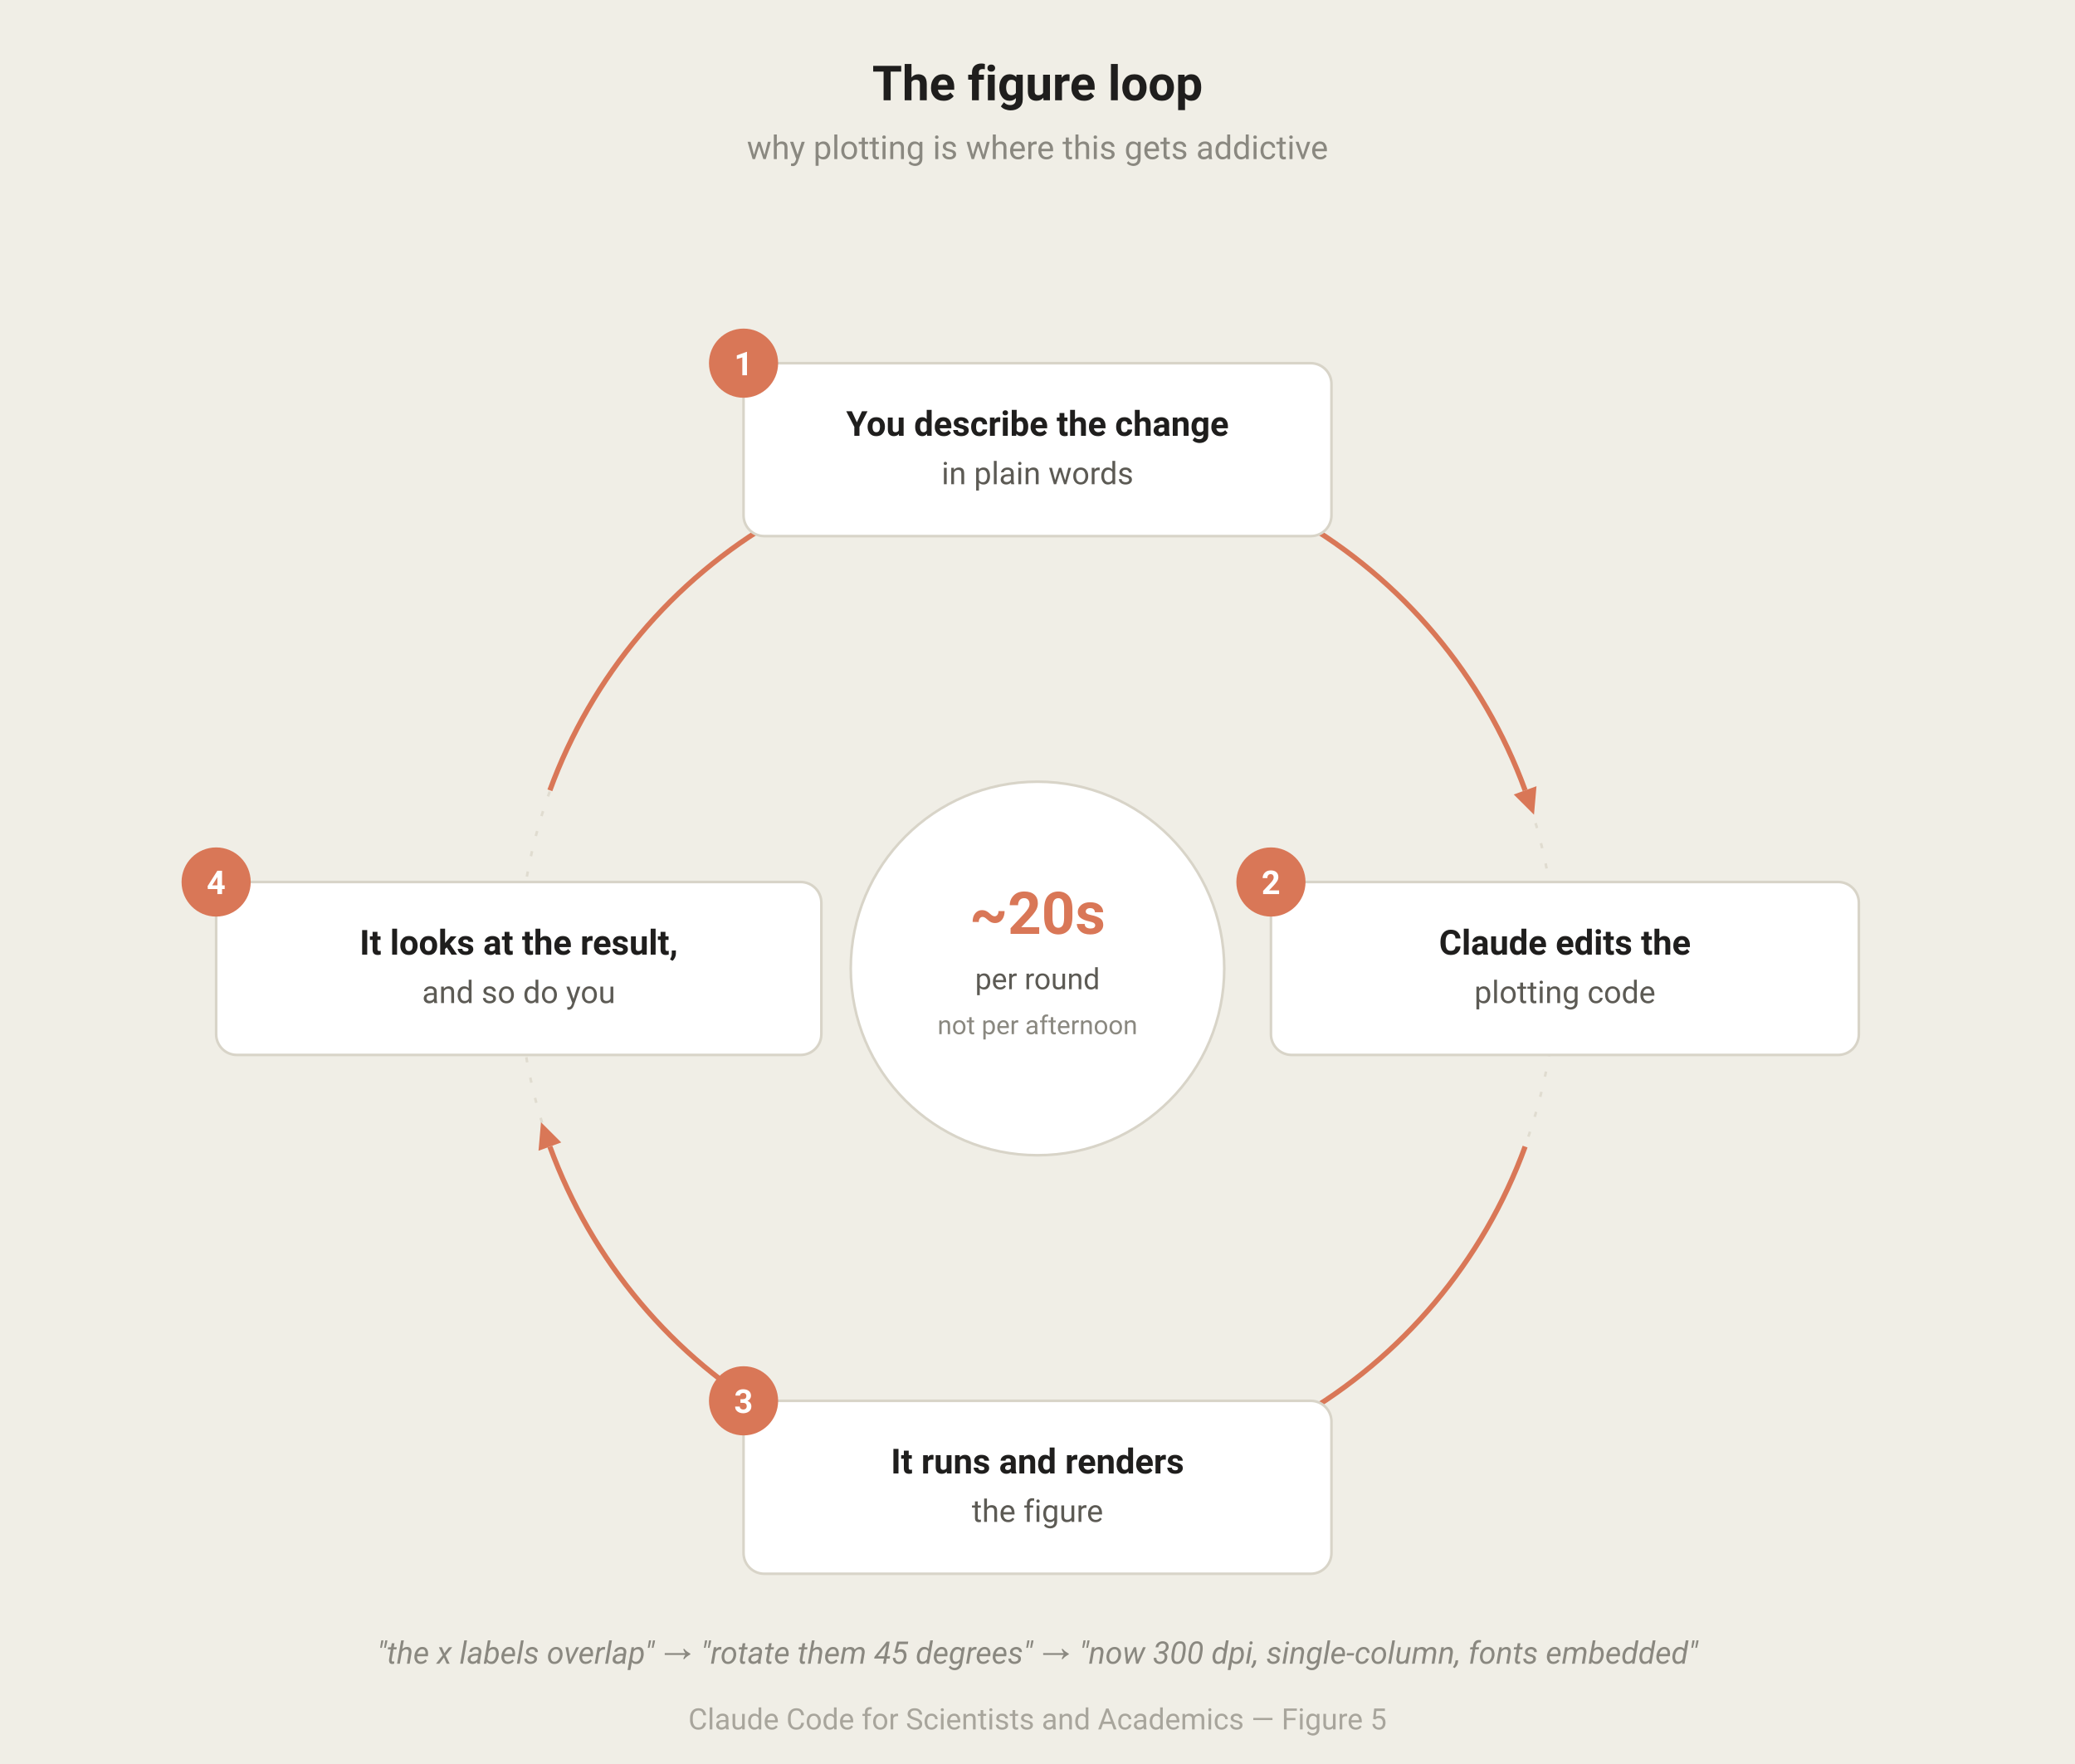
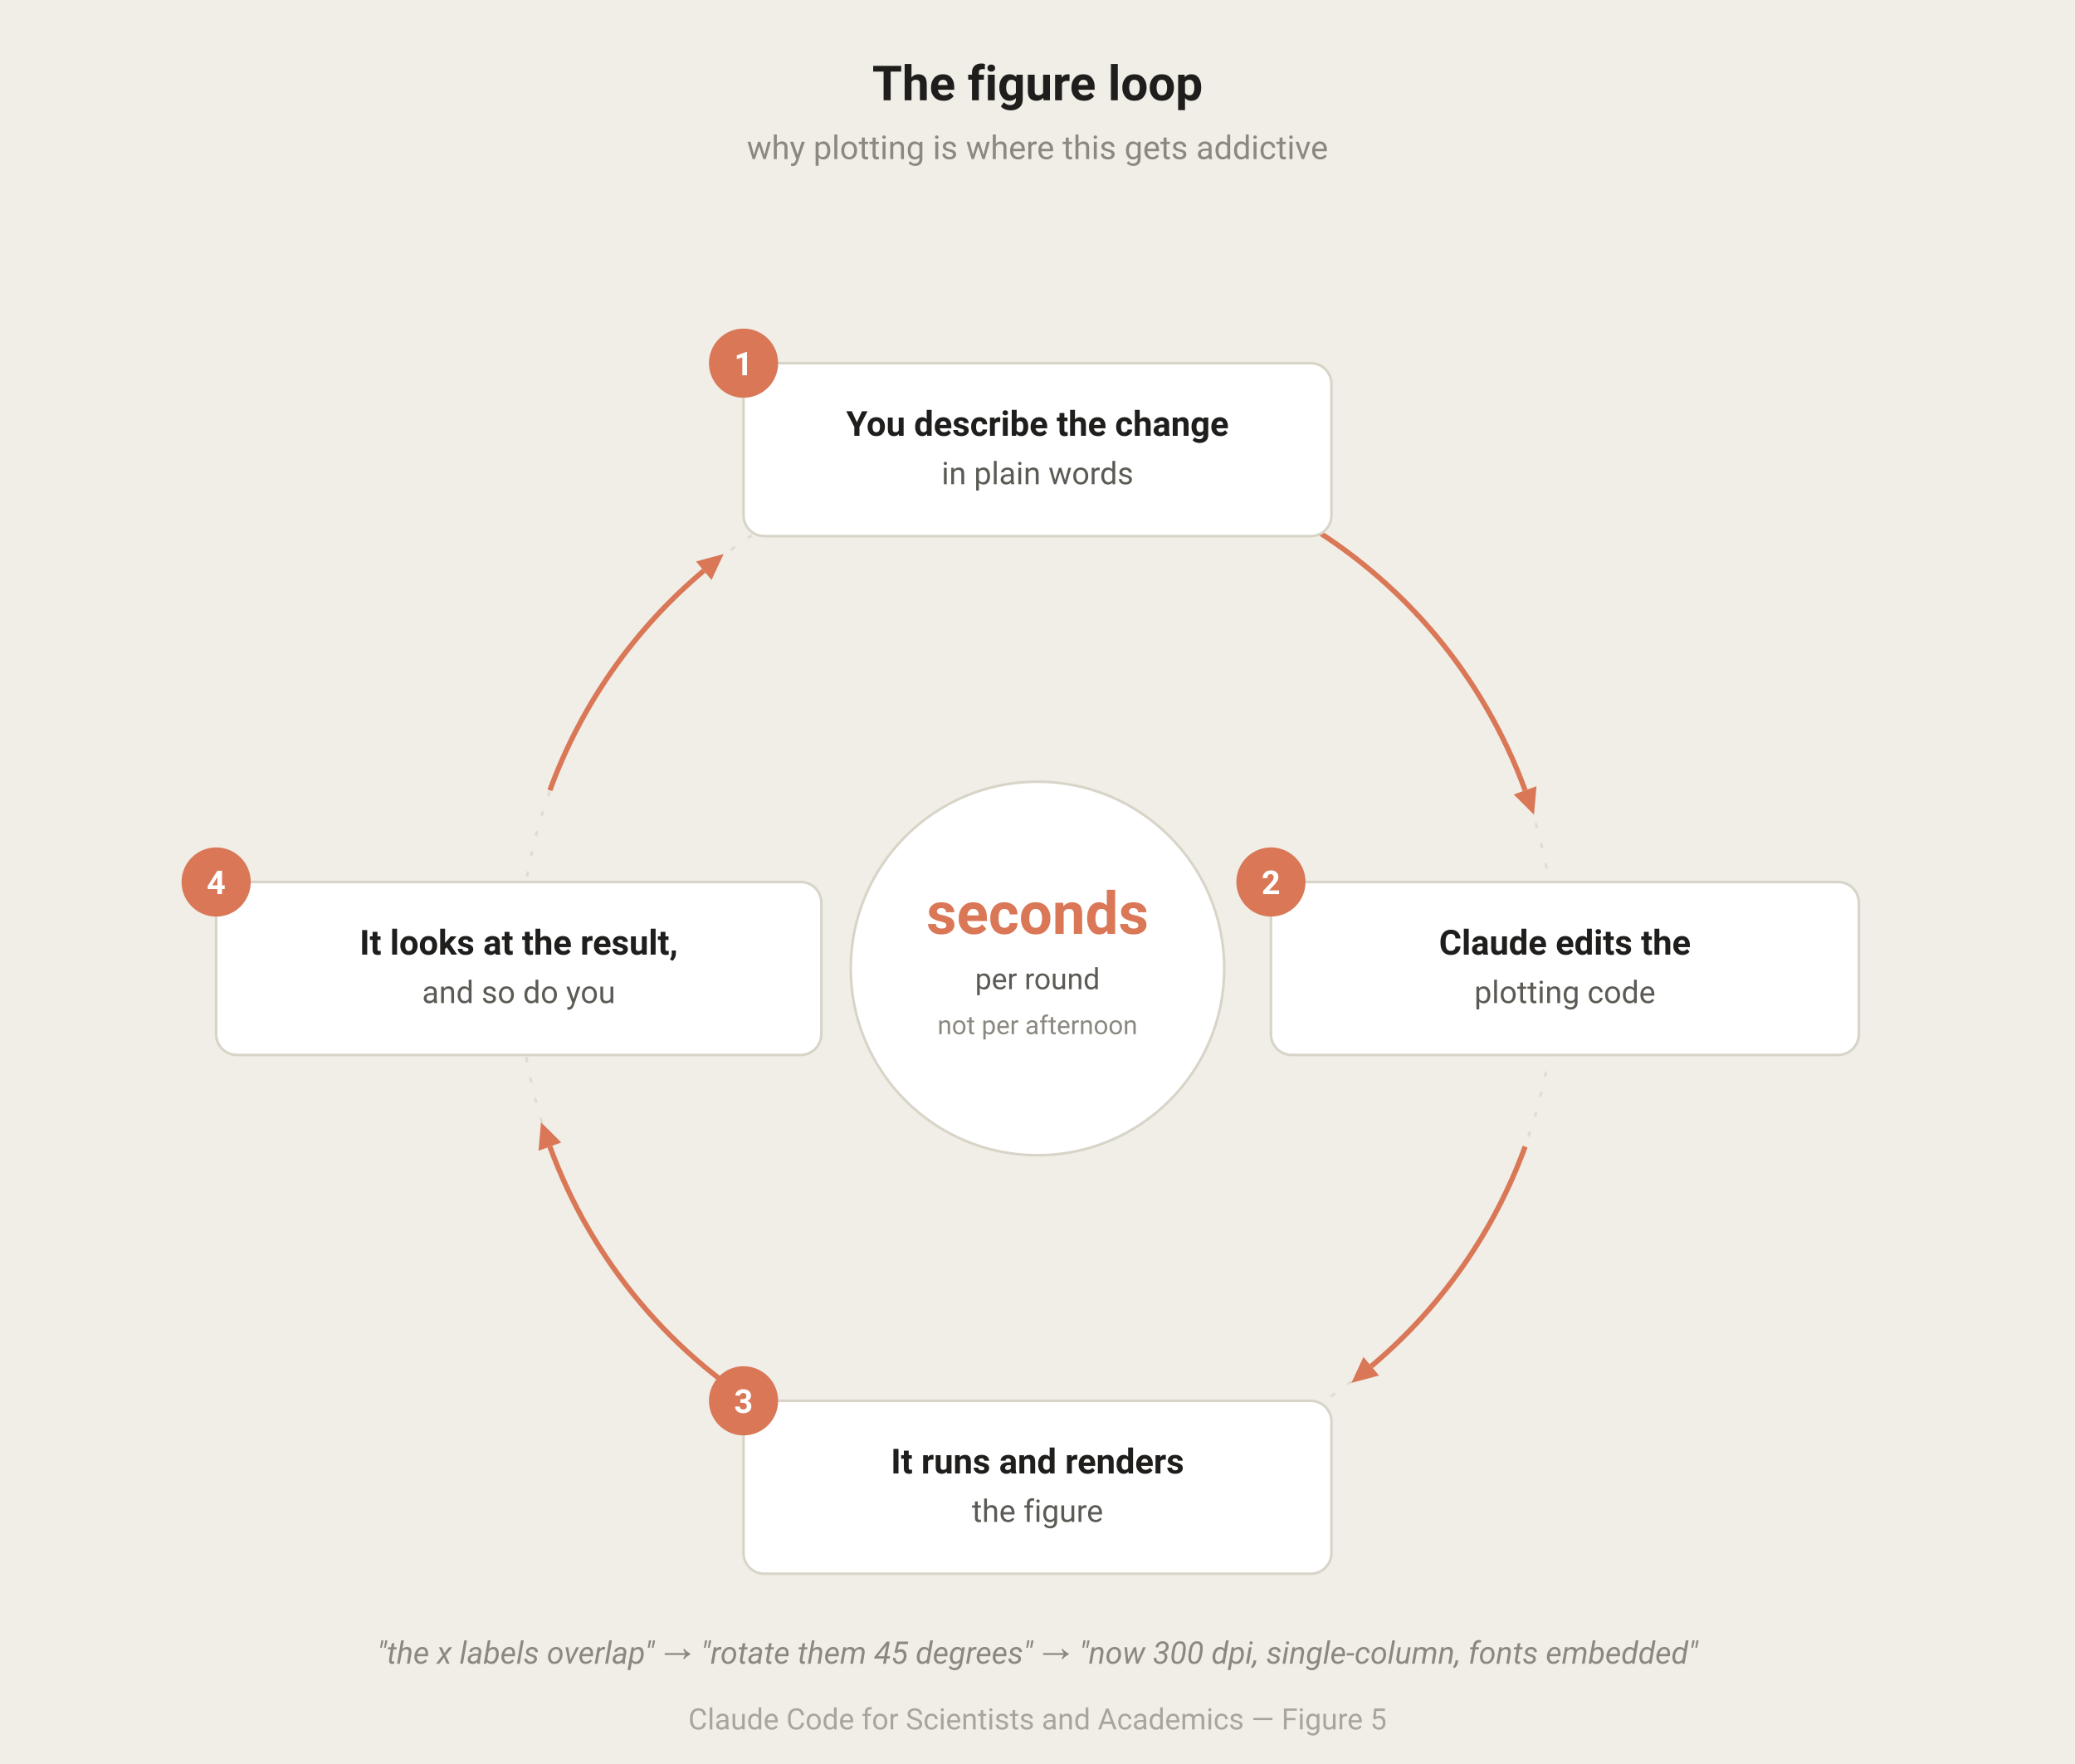
<svg xmlns="http://www.w3.org/2000/svg" viewBox="0 0 1200 1020" width="1200" height="1020" font-family="-apple-system, BlinkMacSystemFont, 'Segoe UI', Roboto, Helvetica, Arial, sans-serif">
  <rect width="1200" height="1020" fill="#F0EEE6" />
  <text x="600" y="58" text-anchor="middle" font-size="28" font-weight="700" fill="#1F1E1D">The figure loop</text>
  <text x="600" y="92" text-anchor="middle" font-size="19" fill="#8A8880">why plotting is where this gets addictive</text>
  <circle cx="600" cy="560" r="300" fill="none" stroke="#E0DCD0" stroke-width="1.5" stroke-dasharray="3 9" />
  <path d="M750,300 A300,300 0 0 1 882,457" fill="none" stroke="#D97757" stroke-width="3" />
  <polygon points="0,-7 15,0 0,7" fill="#D97757" transform="translate(882,457) rotate(70)" />
-   <path d="M882,663 A300,300 0 0 1 750,820" fill="none" stroke="#D97757" stroke-width="3" />
-   <polygon points="0,-7 15,0 0,7" fill="#D97757" transform="translate(750,820) rotate(150)" />
+   <path d="M882,663 A300,300 0 0 1 793,790" fill="none" stroke="#D97757" stroke-width="3" />
+   <polygon points="0,-7 15,0 0,7" fill="#D97757" transform="translate(793,790) rotate(140)" />
  <path d="M450,820 A300,300 0 0 1 318,663" fill="none" stroke="#D97757" stroke-width="3" />
  <polygon points="0,-7 15,0 0,7" fill="#D97757" transform="translate(318,663) rotate(-110)" />
-   <path d="M318,457 A300,300 0 0 1 450,300" fill="none" stroke="#D97757" stroke-width="3" />
-   <polygon points="0,-7 15,0 0,7" fill="#D97757" transform="translate(450,300) rotate(-30)" />
+   <path d="M318,457 A300,300 0 0 1 407,330" fill="none" stroke="#D97757" stroke-width="3" />
+   <polygon points="0,-7 15,0 0,7" fill="#D97757" transform="translate(407,330) rotate(-40)" />
  <circle cx="600" cy="560" r="108" fill="#FFFFFF" stroke="#D8D4C8" stroke-width="1.5" />
-   <text x="600" y="540" text-anchor="middle" font-size="34" font-weight="700" fill="#D97757">~20s</text>
+   <text x="600" y="540" text-anchor="middle" font-size="34" font-weight="700" fill="#D97757">seconds</text>
  <text x="600" y="572" text-anchor="middle" font-size="17" fill="#5C5A54">per round</text>
  <text x="600" y="598" text-anchor="middle" font-size="15" fill="#8A8880">not per afternoon</text>
  <rect x="430" y="210" width="340" height="100" rx="12" fill="#FFFFFF" stroke="#D8D4C8" stroke-width="1.5" />
  <circle cx="430" cy="210" r="20" fill="#D97757" />
  <text x="430" y="217" text-anchor="middle" font-size="19" font-weight="700" fill="#FFFFFF">1</text>
  <text x="600" y="252" text-anchor="middle" font-size="20" font-weight="600" fill="#1F1E1D">You describe the change</text>
  <text x="600" y="280" text-anchor="middle" font-size="18" fill="#5C5A54">in plain words</text>
  <rect x="735" y="510" width="340" height="100" rx="12" fill="#FFFFFF" stroke="#D8D4C8" stroke-width="1.5" />
  <circle cx="735" cy="510" r="20" fill="#D97757" />
  <text x="735" y="517" text-anchor="middle" font-size="19" font-weight="700" fill="#FFFFFF">2</text>
  <text x="905" y="552" text-anchor="middle" font-size="20" font-weight="600" fill="#1F1E1D">Claude edits the</text>
  <text x="905" y="580" text-anchor="middle" font-size="18" fill="#5C5A54">plotting code</text>
  <rect x="430" y="810" width="340" height="100" rx="12" fill="#FFFFFF" stroke="#D8D4C8" stroke-width="1.5" />
  <circle cx="430" cy="810" r="20" fill="#D97757" />
  <text x="430" y="817" text-anchor="middle" font-size="19" font-weight="700" fill="#FFFFFF">3</text>
  <text x="600" y="852" text-anchor="middle" font-size="20" font-weight="600" fill="#1F1E1D">It runs and renders</text>
  <text x="600" y="880" text-anchor="middle" font-size="18" fill="#5C5A54">the figure</text>
  <rect x="125" y="510" width="350" height="100" rx="12" fill="#FFFFFF" stroke="#D8D4C8" stroke-width="1.5" />
  <circle cx="125" cy="510" r="20" fill="#D97757" />
  <text x="125" y="517" text-anchor="middle" font-size="19" font-weight="700" fill="#FFFFFF">4</text>
  <text x="300" y="552" text-anchor="middle" font-size="20" font-weight="600" fill="#1F1E1D">It looks at the result,</text>
  <text x="300" y="580" text-anchor="middle" font-size="18" fill="#5C5A54">and so do you</text>
  <text x="600" y="962" text-anchor="middle" font-size="18" font-style="italic" fill="#8A8880">"the x labels overlap"  →  "rotate them 45 degrees"  →  "now 300 dpi, single-column, fonts embedded"</text>
  <text x="600" y="1000" text-anchor="middle" font-size="17" fill="#A8A59C">Claude Code for Scientists and Academics — Figure 5</text>
</svg>
